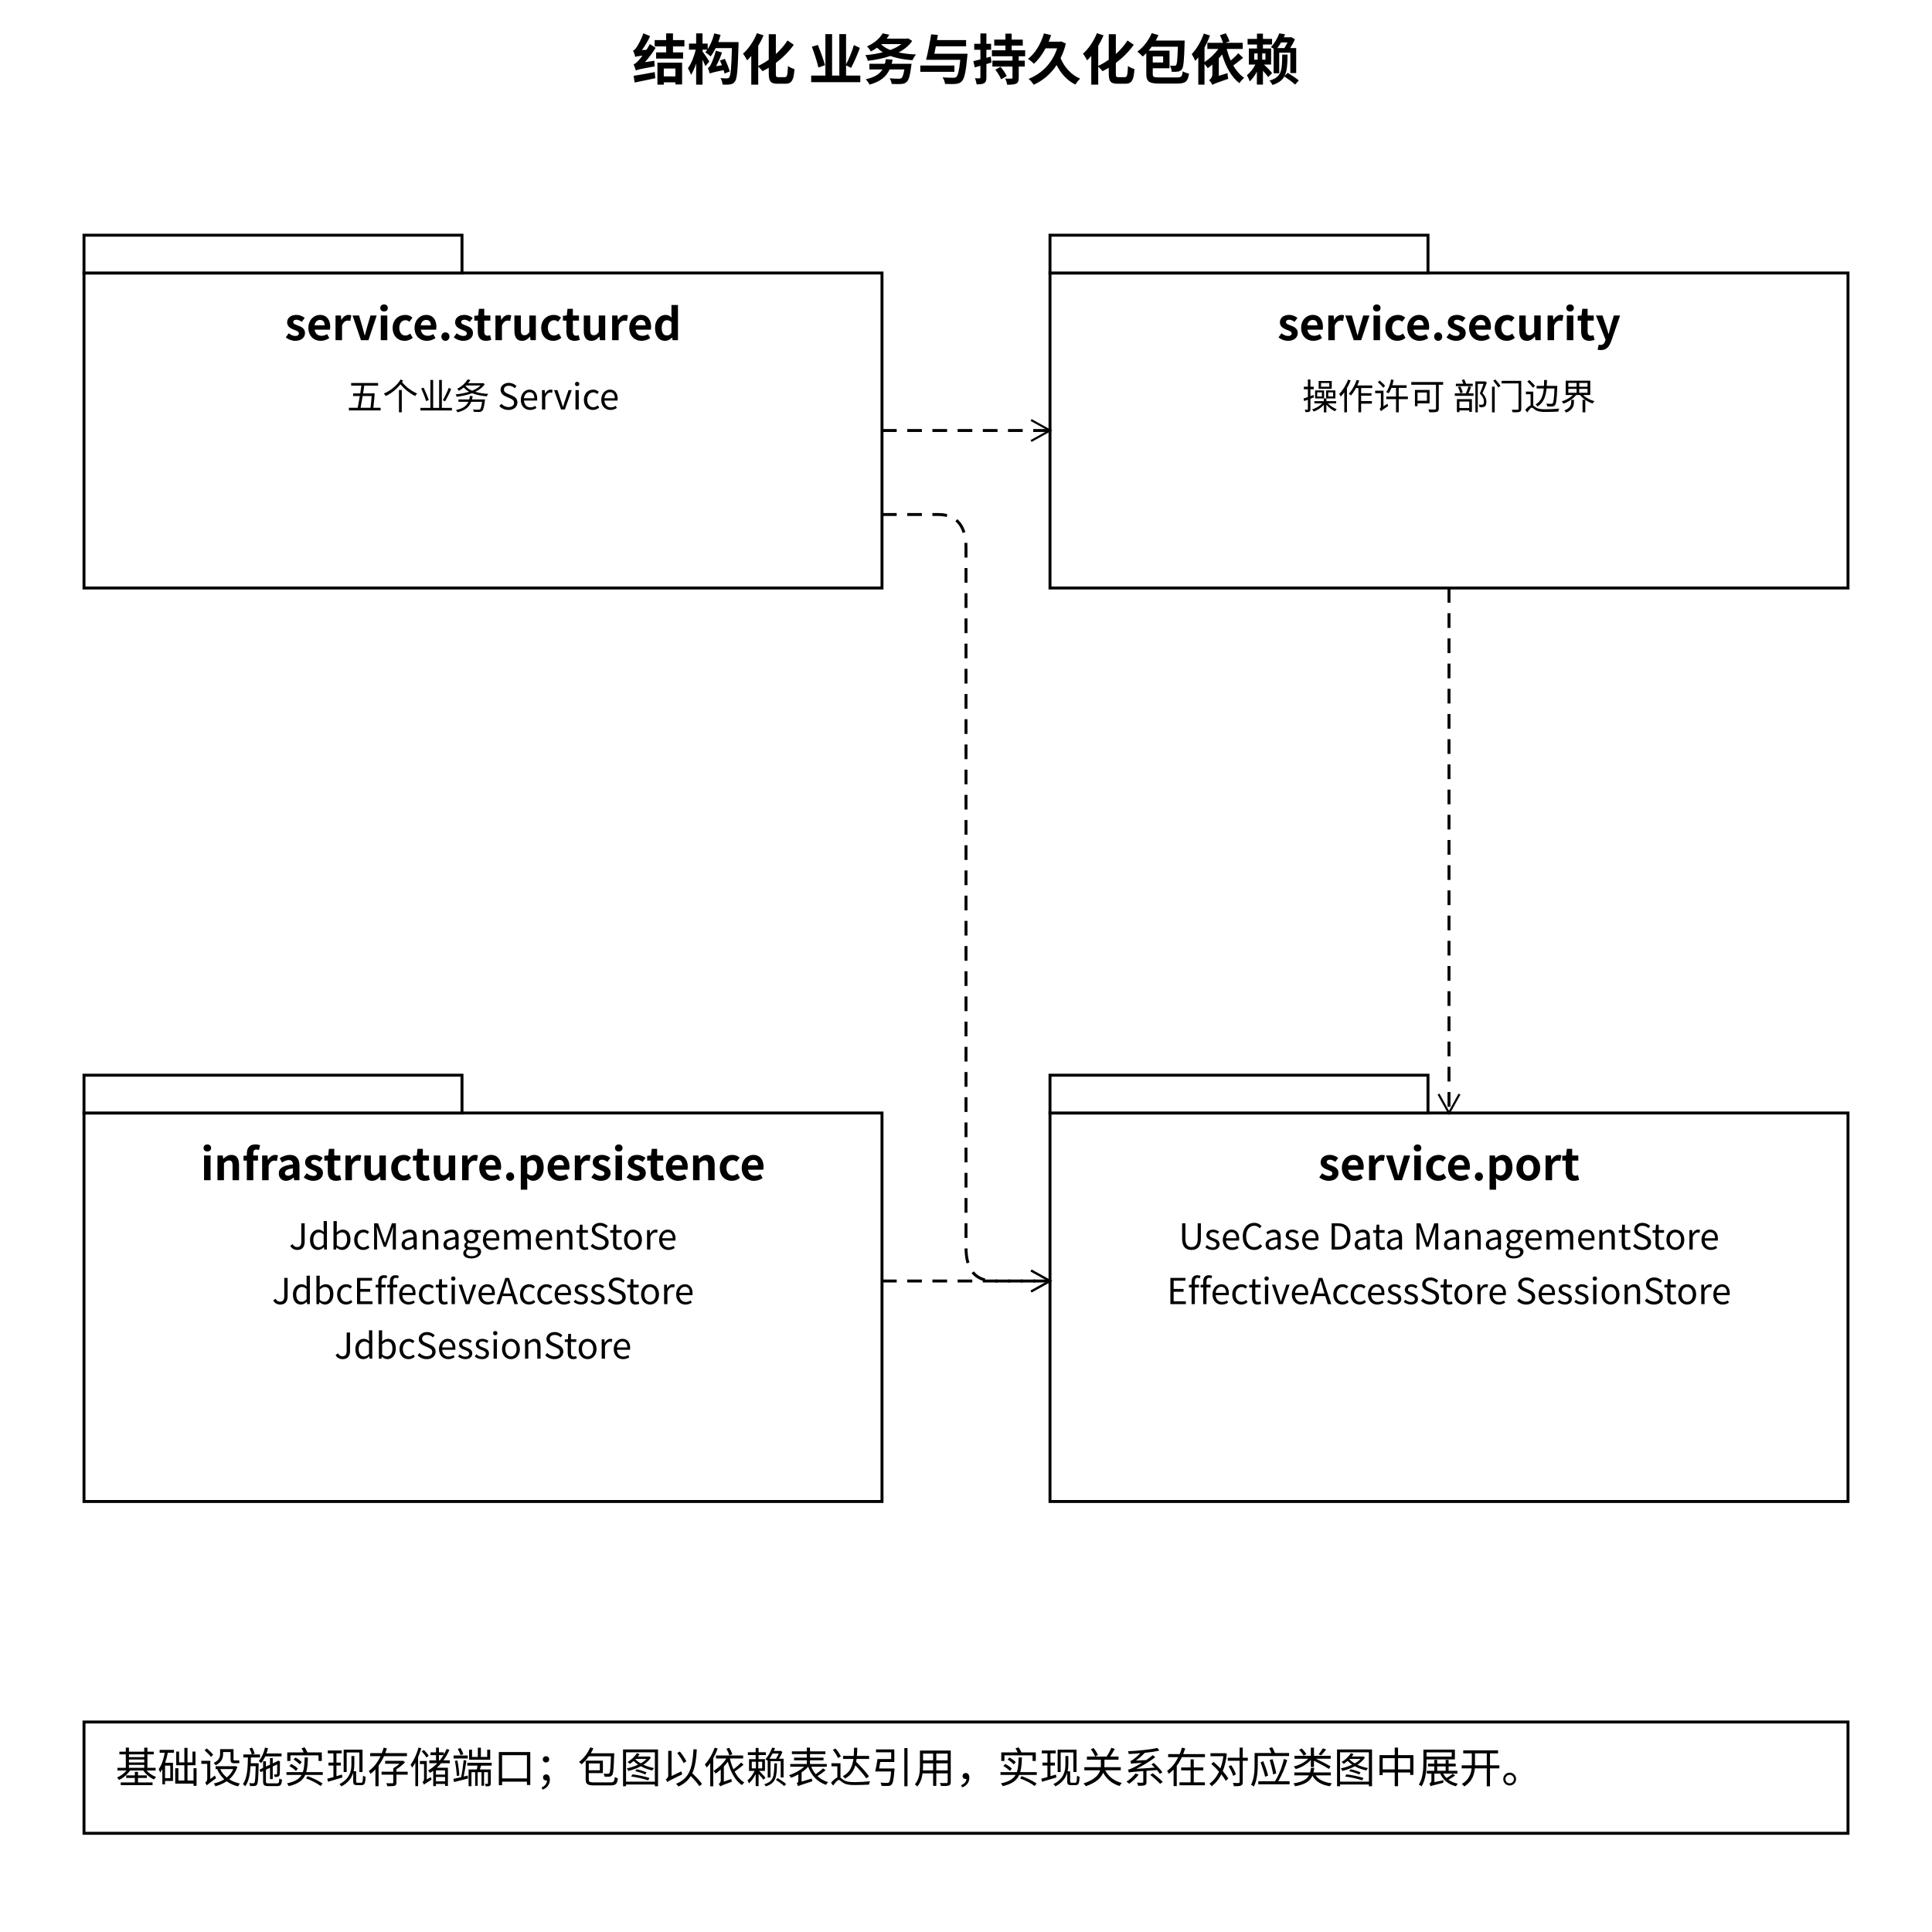
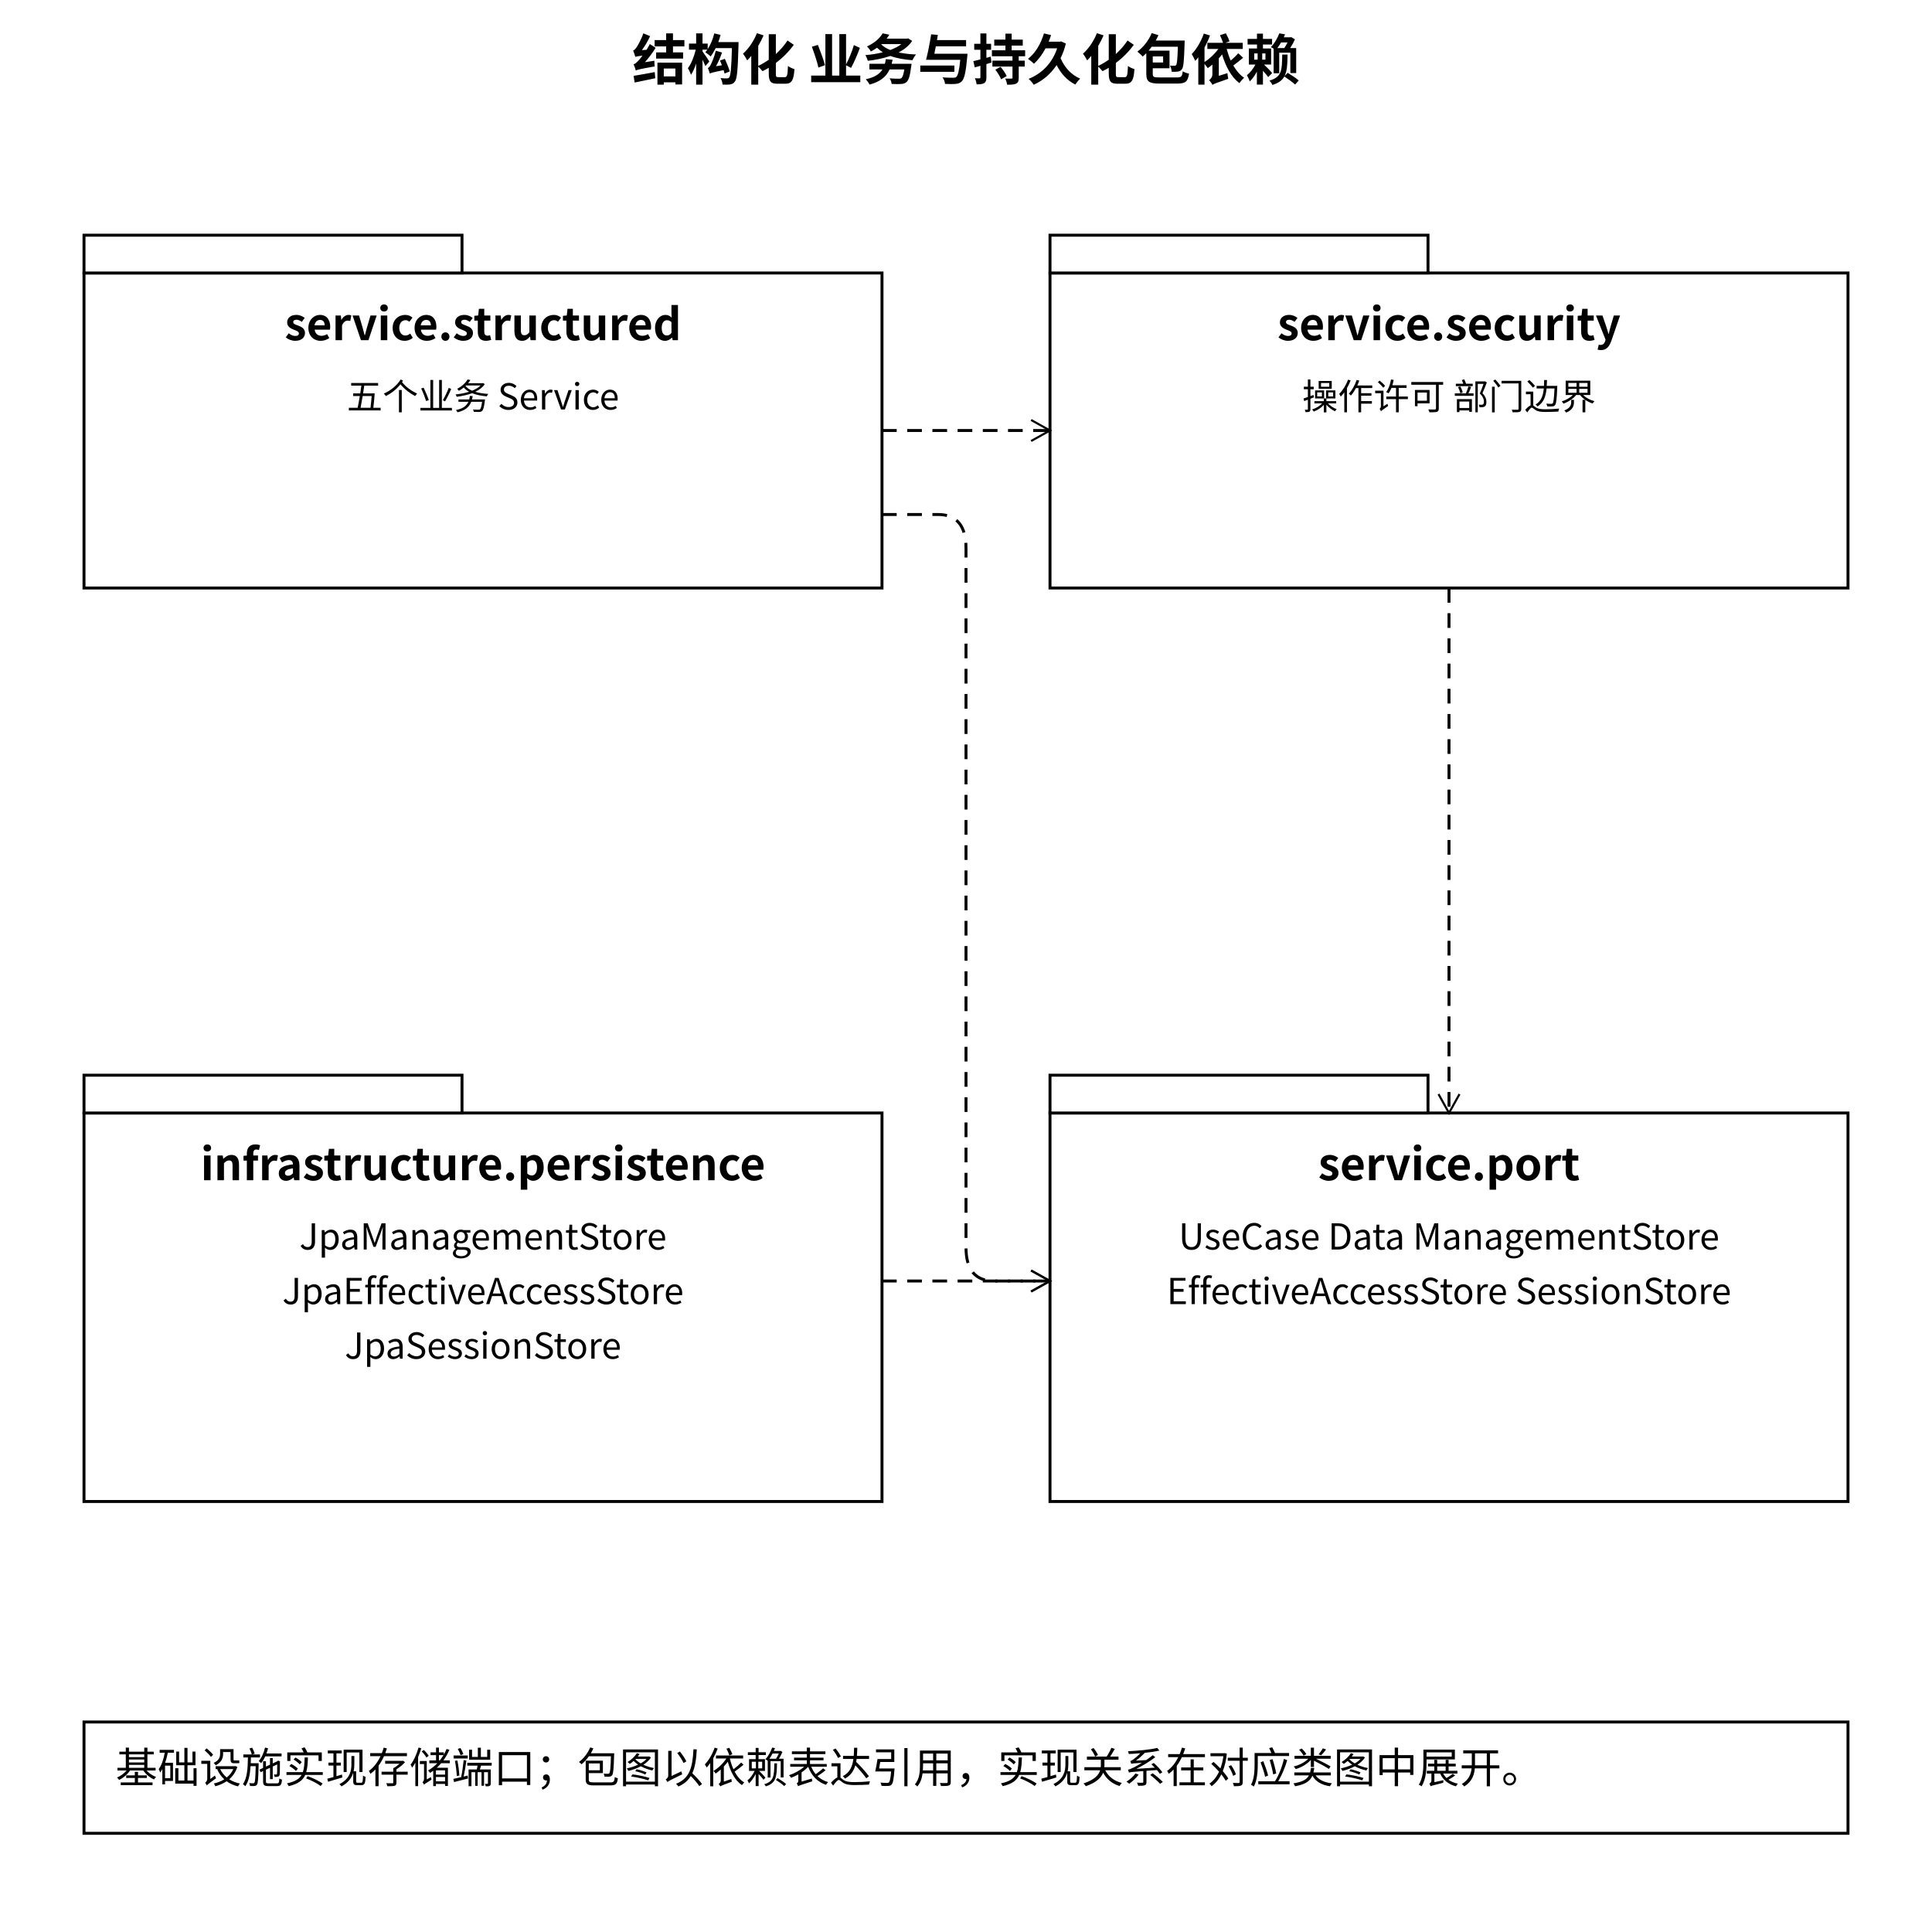
<svg xmlns="http://www.w3.org/2000/svg" width="920" height="920" viewBox="0 0 920 920">
  <style>text{font-family:'PingFang SC','Microsoft YaHei','Noto Sans CJK SC',system-ui,sans-serif;fill:black}</style>
  <defs>
    <marker id="open" markerWidth="12" markerHeight="12" refX="10" refY="6" orient="auto" markerUnits="userSpaceOnUse">
      <path d="M1,1 L10,6 L1,11" fill="none" stroke="black" />
    </marker>
    <marker id="filled" markerWidth="12" markerHeight="12" refX="10" refY="6" orient="auto" markerUnits="userSpaceOnUse">
      <path d="M1,1 L10,6 L1,11 Z" fill="black" />
    </marker>
    <marker id="triangle" markerWidth="16" markerHeight="16" refX="14" refY="8" orient="auto" markerUnits="userSpaceOnUse">
      <path d="M1,1 L14,8 L1,15 Z" fill="white" stroke="black" />
    </marker>
  </defs>
  <rect width="100%" height="100%" fill="white" />
  <text x="460.0" y="38" font-size="26" text-anchor="middle" font-weight="600">结构化 业务与持久化包依赖</text>
  <rect x="40" y="130" width="380" height="150" rx="0" fill="white" stroke="black" stroke-width="1.4" />
  <rect x="40" y="112" width="180" height="18" rx="0" fill="white" stroke="black" stroke-width="1.4" />
  <text x="230.0" y="162" font-size="21" text-anchor="middle" font-weight="600">service.structured</text>
  <text x="230.0" y="195" font-size="17" text-anchor="middle" font-weight="400">五个业务 Service</text>
  <rect x="500" y="130" width="380" height="150" rx="0" fill="white" stroke="black" stroke-width="1.4" />
  <rect x="500" y="112" width="180" height="18" rx="0" fill="white" stroke="black" stroke-width="1.4" />
  <text x="690.0" y="162" font-size="21" text-anchor="middle" font-weight="600">service.security</text>
  <text x="690.0" y="195" font-size="17" text-anchor="middle" font-weight="400">操作许可 部门边界</text>
  <rect x="500" y="530" width="380" height="185" rx="0" fill="white" stroke="black" stroke-width="1.4" />
  <rect x="500" y="512" width="180" height="18" rx="0" fill="white" stroke="black" stroke-width="1.4" />
  <text x="690.0" y="562" font-size="21" text-anchor="middle" font-weight="600">service.port</text>
  <text x="690.0" y="595" font-size="17" text-anchor="middle" font-weight="400">UseCase Data ManagementStore</text>
  <text x="690.0" y="621" font-size="17" text-anchor="middle" font-weight="400">EffectiveAccessStore SessionStore</text>
  <rect x="40" y="530" width="380" height="185" rx="0" fill="white" stroke="black" stroke-width="1.4" />
  <rect x="40" y="512" width="180" height="18" rx="0" fill="white" stroke="black" stroke-width="1.4" />
  <text x="230.0" y="562" font-size="21" text-anchor="middle" font-weight="600">infrastructure.persistence</text>
-   <text x="230.0" y="595" font-size="17" text-anchor="middle" font-weight="400">JdbcManagementStore</text>
-   <text x="230.0" y="621" font-size="17" text-anchor="middle" font-weight="400">JdbcEffectiveAccessStore</text>
-   <text x="230.0" y="647" font-size="17" text-anchor="middle" font-weight="400">JdbcSessionStore</text>
+   <text x="230.0" y="595" font-size="17" text-anchor="middle" font-weight="400">JpaManagementStore</text>
+   <text x="230.0" y="621" font-size="17" text-anchor="middle" font-weight="400">JpaEffectiveAccessStore</text>
+   <text x="230.0" y="647" font-size="17" text-anchor="middle" font-weight="400">JpaSessionStore</text>
  <path d="M 420,205 L 500,205" fill="none" stroke="black" stroke-width="1.4" stroke-dasharray="7 5" marker-end="url(#open)" />
  <path d="M 420,245 L 446.667,245.0 Q 460,245 460.0,261.0 L 460.0,594.0 Q 460,610 473.333,610.0 L 500,610" fill="none" stroke="black" stroke-width="1.4" stroke-dasharray="7 5" marker-end="url(#open)" />
  <path d="M 690,280 L 690,530" fill="none" stroke="black" stroke-width="1.4" stroke-dasharray="7 5" marker-end="url(#open)" />
  <path d="M 420,610 L 500,610" fill="none" stroke="black" stroke-width="1.4" stroke-dasharray="7 5" marker-end="url(#open)" />
  <rect x="40" y="820" width="840" height="53" rx="0" fill="white" stroke="black" stroke-width="1.4" />
  <text x="55" y="849" font-size="20" text-anchor="start" font-weight="400">基础设施实现存储端口；包图以依赖表达引用，实现关系在对应类图中展开。</text>
</svg>
